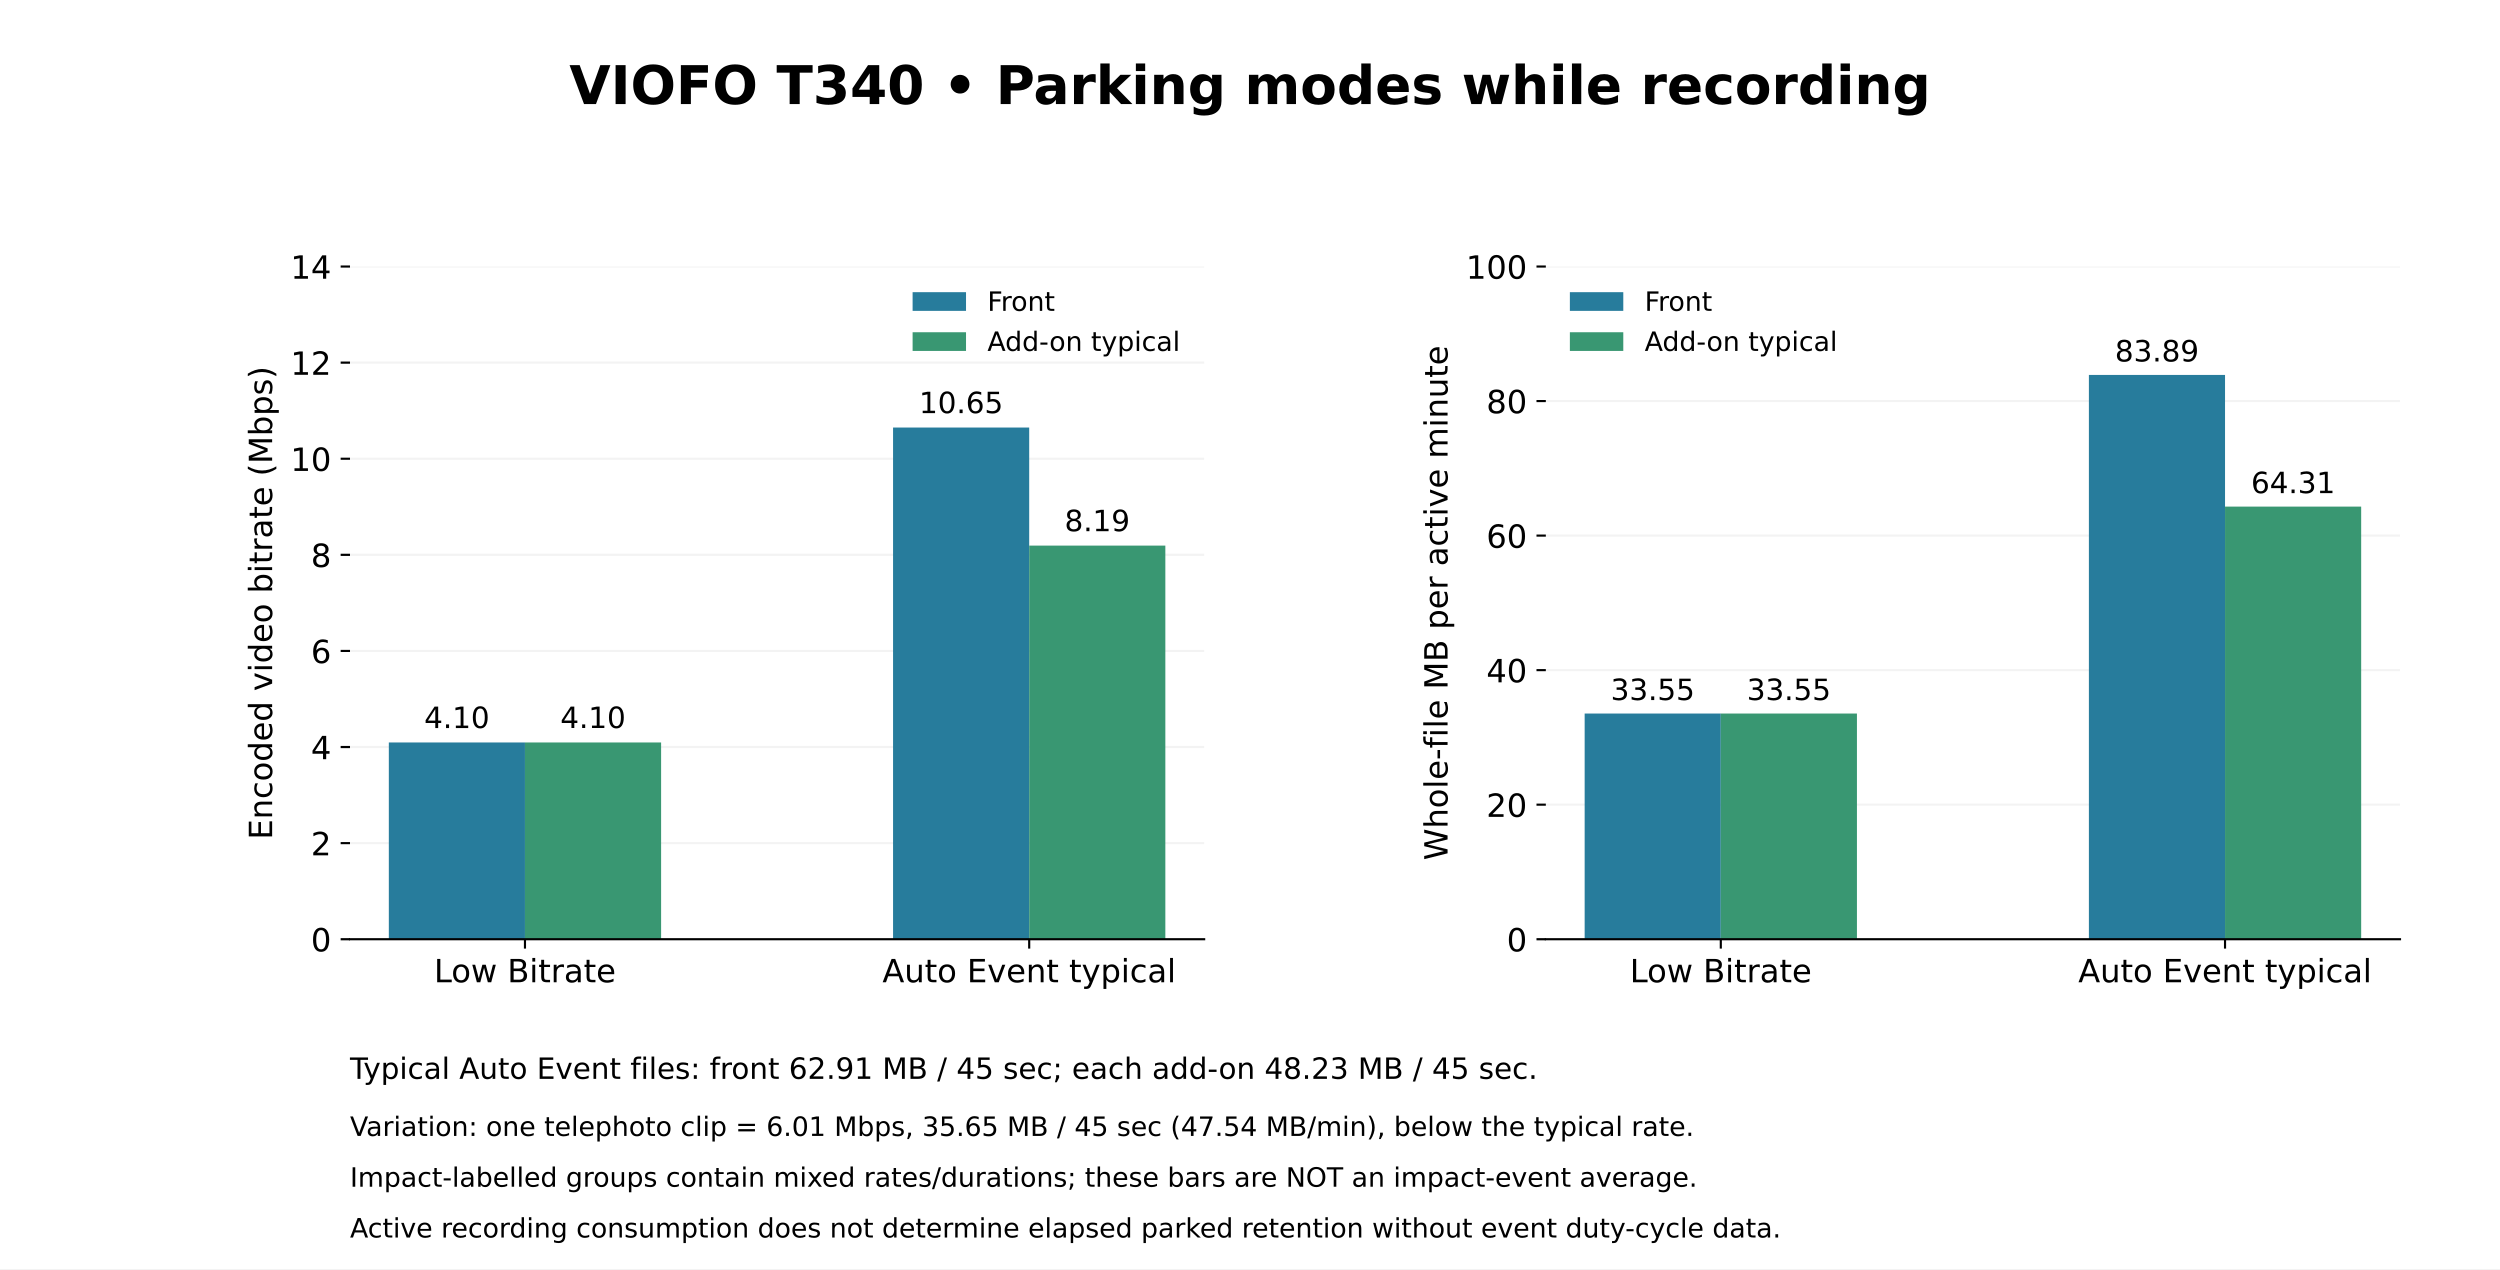
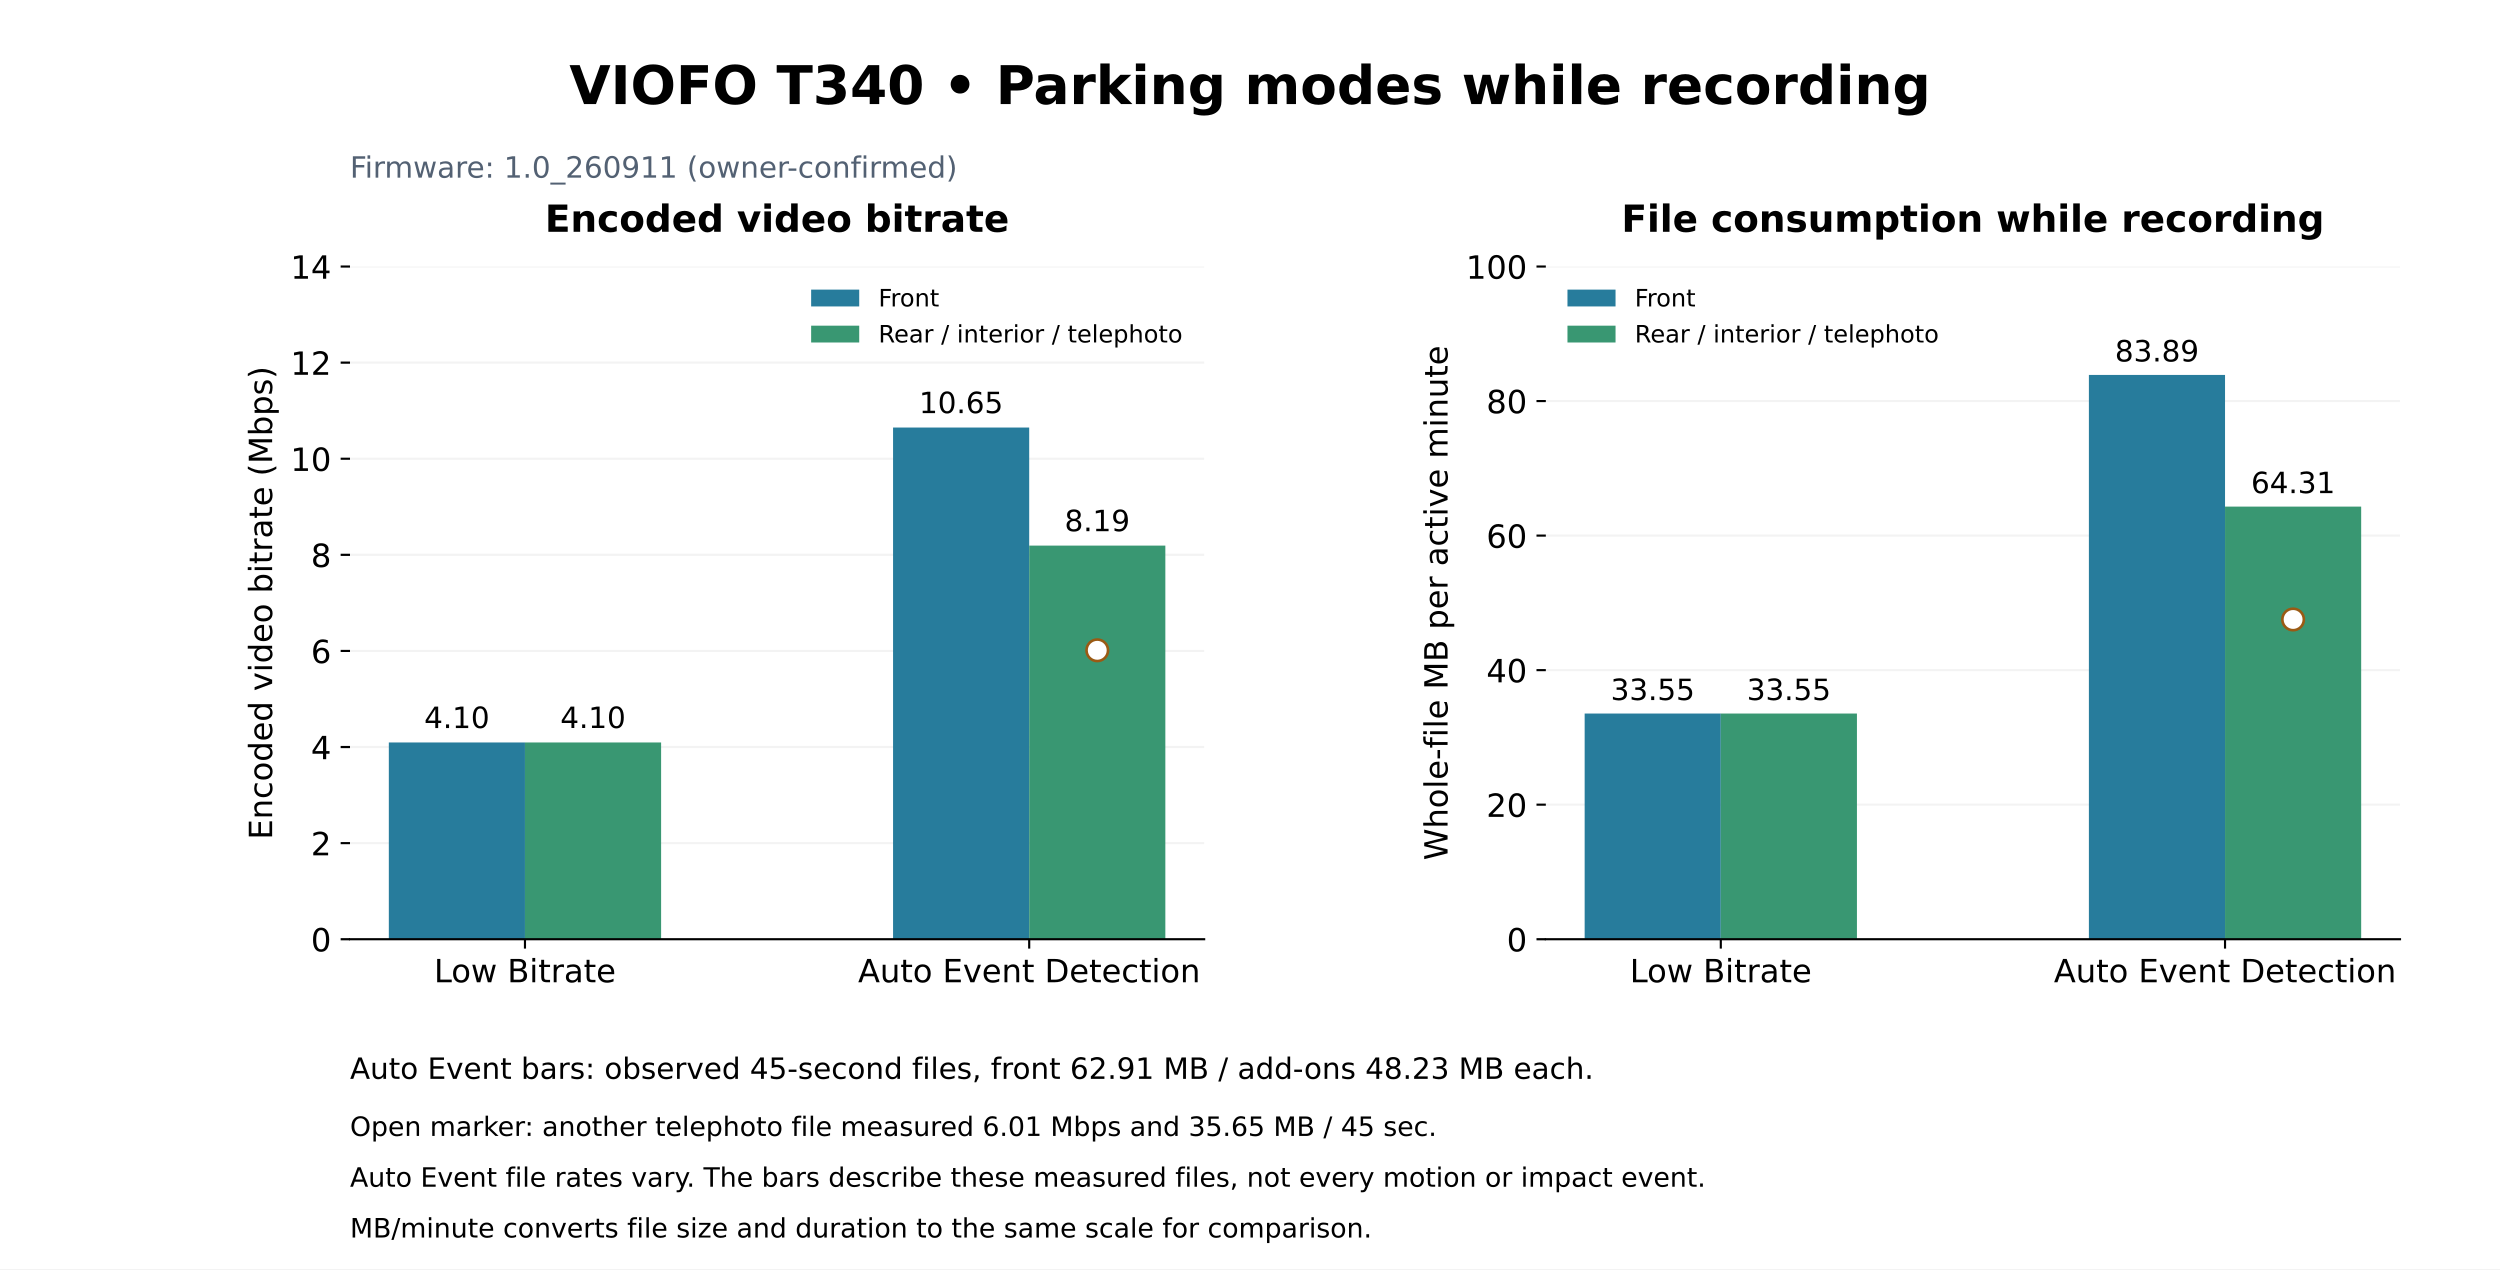
<svg xmlns="http://www.w3.org/2000/svg" xmlns:xlink="http://www.w3.org/1999/xlink" width="936pt" height="475.2pt" viewBox="0 0 936 475.2" version="1.1">
  <defs>
    <style type="text/css">*{stroke-linejoin: round; stroke-linecap: butt}</style>
  </defs>
  <g id="figure_1">
    <g id="patch_1">
-       <path d="M 0 475.2  L 936 475.2  L 936 0  L 0 0  z " style="fill: #ffffff" />
+       <path d="M 0 475.2 L 936 475.2 L 936 0 L 0 0 z " style="fill: #ffffff" />
    </g>
    <g id="axes_1">
      <g id="patch_2">
-         <path d="M 131.04 351.648  L 450.84 351.648  L 450.84 99.792  L 131.04 99.792  z " style="fill: #ffffff" />
+         <path d="M 131.04 351.648 L 450.84 351.648 L 450.84 99.792 L 131.04 99.792 z " style="fill: #ffffff" />
      </g>
      <g id="matplotlib.axis_1">
        <g id="xtick_1">
          <g id="line2d_1">
            <defs>
-               <path id="m43859977cb" d="M 0 0  L 0 3.5  " style="stroke: #000000; stroke-width: 0.8" />
+               <path id="m91cadd7d2e" d="M 0 0 L 0 3.5 " style="stroke: #000000; stroke-width: 0.8" />
            </defs>
            <g>
-               <use xlink:href="#m43859977cb" x="196.548" y="351.648" style="stroke: #000000; stroke-width: 0.8" />
+               <use xlink:href="#m91cadd7d2e" x="196.548" y="351.648" style="stroke: #000000; stroke-width: 0.8" />
            </g>
          </g>
          <g id="text_1">
            <text style="font-size: 12px; font-family: 'DejaVu Sans'; text-anchor: middle" x="196.548" y="367.766" transform="rotate(-0 196.548 367.7661)">Low Bitrate</text>
          </g>
        </g>
        <g id="xtick_2">
          <g id="line2d_2">
            <g>
-               <use xlink:href="#m43859977cb" x="385.332" y="351.648" style="stroke: #000000; stroke-width: 0.8" />
+               <use xlink:href="#m91cadd7d2e" x="385.332" y="351.648" style="stroke: #000000; stroke-width: 0.8" />
            </g>
          </g>
          <g id="text_2">
-             <text style="font-size: 12px; font-family: 'DejaVu Sans'; text-anchor: middle" x="385.332" y="367.766" transform="rotate(-0 385.332 367.7661)">Auto Event typical</text>
+             <text style="font-size: 12px; font-family: 'DejaVu Sans'; text-anchor: middle" x="385.332" y="367.766" transform="rotate(-0 385.332 367.7661)">Auto Event Detection</text>
          </g>
        </g>
      </g>
      <g id="matplotlib.axis_2">
        <g id="ytick_1">
          <g id="line2d_3">
-             <path d="M 131.04 351.648  L 450.84 351.648  " clip-path="url(#p9e65d5d195)" style="fill: none; stroke: #b0b0b0; stroke-opacity: 0.16; stroke-width: 0.8; stroke-linecap: square" />
+             <path d="M 131.04 351.648 L 450.84 351.648 " clip-path="url(#p10d1df04b7)" style="fill: none; stroke: #b0b0b0; stroke-opacity: 0.16; stroke-width: 0.8; stroke-linecap: square" />
          </g>
          <g id="line2d_4">
            <defs>
-               <path id="m47704578a9" d="M 0 0  L -3.5 0  " style="stroke: #000000; stroke-width: 0.8" />
+               <path id="m703a3f203e" d="M 0 0 L -3.5 0 " style="stroke: #000000; stroke-width: 0.8" />
            </defs>
            <g>
-               <use xlink:href="#m47704578a9" x="131.04" y="351.648" style="stroke: #000000; stroke-width: 0.8" />
+               <use xlink:href="#m703a3f203e" x="131.04" y="351.648" style="stroke: #000000; stroke-width: 0.8" />
            </g>
          </g>
          <g id="text_3">
            <text style="font-size: 12px; font-family: 'DejaVu Sans'; text-anchor: end" x="124.04" y="356.207" transform="rotate(-0 124.04 356.2066)">0</text>
          </g>
        </g>
        <g id="ytick_2">
          <g id="line2d_5">
-             <path d="M 131.04 315.669  L 450.84 315.669  " clip-path="url(#p9e65d5d195)" style="fill: none; stroke: #b0b0b0; stroke-opacity: 0.16; stroke-width: 0.8; stroke-linecap: square" />
+             <path d="M 131.04 315.669 L 450.84 315.669 " clip-path="url(#p10d1df04b7)" style="fill: none; stroke: #b0b0b0; stroke-opacity: 0.16; stroke-width: 0.8; stroke-linecap: square" />
          </g>
          <g id="line2d_6">
            <g>
-               <use xlink:href="#m47704578a9" x="131.04" y="315.669" style="stroke: #000000; stroke-width: 0.8" />
+               <use xlink:href="#m703a3f203e" x="131.04" y="315.669" style="stroke: #000000; stroke-width: 0.8" />
            </g>
          </g>
          <g id="text_4">
            <text style="font-size: 12px; font-family: 'DejaVu Sans'; text-anchor: end" x="124.04" y="320.227" transform="rotate(-0 124.04 320.2272)">2</text>
          </g>
        </g>
        <g id="ytick_3">
          <g id="line2d_7">
-             <path d="M 131.04 279.689  L 450.84 279.689  " clip-path="url(#p9e65d5d195)" style="fill: none; stroke: #b0b0b0; stroke-opacity: 0.16; stroke-width: 0.8; stroke-linecap: square" />
+             <path d="M 131.04 279.689 L 450.84 279.689 " clip-path="url(#p10d1df04b7)" style="fill: none; stroke: #b0b0b0; stroke-opacity: 0.16; stroke-width: 0.8; stroke-linecap: square" />
          </g>
          <g id="line2d_8">
            <g>
-               <use xlink:href="#m47704578a9" x="131.04" y="279.689" style="stroke: #000000; stroke-width: 0.8" />
+               <use xlink:href="#m703a3f203e" x="131.04" y="279.689" style="stroke: #000000; stroke-width: 0.8" />
            </g>
          </g>
          <g id="text_5">
            <text style="font-size: 12px; font-family: 'DejaVu Sans'; text-anchor: end" x="124.04" y="284.248" transform="rotate(-0 124.04 284.2477)">4</text>
          </g>
        </g>
        <g id="ytick_4">
          <g id="line2d_9">
-             <path d="M 131.04 243.71  L 450.84 243.71  " clip-path="url(#p9e65d5d195)" style="fill: none; stroke: #b0b0b0; stroke-opacity: 0.16; stroke-width: 0.8; stroke-linecap: square" />
+             <path d="M 131.04 243.71 L 450.84 243.71 " clip-path="url(#p10d1df04b7)" style="fill: none; stroke: #b0b0b0; stroke-opacity: 0.16; stroke-width: 0.8; stroke-linecap: square" />
          </g>
          <g id="line2d_10">
            <g>
-               <use xlink:href="#m47704578a9" x="131.04" y="243.71" style="stroke: #000000; stroke-width: 0.8" />
+               <use xlink:href="#m703a3f203e" x="131.04" y="243.71" style="stroke: #000000; stroke-width: 0.8" />
            </g>
          </g>
          <g id="text_6">
            <text style="font-size: 12px; font-family: 'DejaVu Sans'; text-anchor: end" x="124.04" y="248.268" transform="rotate(-0 124.04 248.2683)">6</text>
          </g>
        </g>
        <g id="ytick_5">
          <g id="line2d_11">
-             <path d="M 131.04 207.73  L 450.84 207.73  " clip-path="url(#p9e65d5d195)" style="fill: none; stroke: #b0b0b0; stroke-opacity: 0.16; stroke-width: 0.8; stroke-linecap: square" />
+             <path d="M 131.04 207.73 L 450.84 207.73 " clip-path="url(#p10d1df04b7)" style="fill: none; stroke: #b0b0b0; stroke-opacity: 0.16; stroke-width: 0.8; stroke-linecap: square" />
          </g>
          <g id="line2d_12">
            <g>
-               <use xlink:href="#m47704578a9" x="131.04" y="207.73" style="stroke: #000000; stroke-width: 0.8" />
+               <use xlink:href="#m703a3f203e" x="131.04" y="207.73" style="stroke: #000000; stroke-width: 0.8" />
            </g>
          </g>
          <g id="text_7">
            <text style="font-size: 12px; font-family: 'DejaVu Sans'; text-anchor: end" x="124.04" y="212.289" transform="rotate(-0 124.04 212.2889)">8</text>
          </g>
        </g>
        <g id="ytick_6">
          <g id="line2d_13">
-             <path d="M 131.04 171.751  L 450.84 171.751  " clip-path="url(#p9e65d5d195)" style="fill: none; stroke: #b0b0b0; stroke-opacity: 0.16; stroke-width: 0.8; stroke-linecap: square" />
+             <path d="M 131.04 171.751 L 450.84 171.751 " clip-path="url(#p10d1df04b7)" style="fill: none; stroke: #b0b0b0; stroke-opacity: 0.16; stroke-width: 0.8; stroke-linecap: square" />
          </g>
          <g id="line2d_14">
            <g>
-               <use xlink:href="#m47704578a9" x="131.04" y="171.751" style="stroke: #000000; stroke-width: 0.8" />
+               <use xlink:href="#m703a3f203e" x="131.04" y="171.751" style="stroke: #000000; stroke-width: 0.8" />
            </g>
          </g>
          <g id="text_8">
            <text style="font-size: 12px; font-family: 'DejaVu Sans'; text-anchor: end" x="124.04" y="176.309" transform="rotate(-0 124.04 176.3095)">10</text>
          </g>
        </g>
        <g id="ytick_7">
          <g id="line2d_15">
-             <path d="M 131.04 135.771  L 450.84 135.771  " clip-path="url(#p9e65d5d195)" style="fill: none; stroke: #b0b0b0; stroke-opacity: 0.16; stroke-width: 0.8; stroke-linecap: square" />
+             <path d="M 131.04 135.771 L 450.84 135.771 " clip-path="url(#p10d1df04b7)" style="fill: none; stroke: #b0b0b0; stroke-opacity: 0.16; stroke-width: 0.8; stroke-linecap: square" />
          </g>
          <g id="line2d_16">
            <g>
-               <use xlink:href="#m47704578a9" x="131.04" y="135.771" style="stroke: #000000; stroke-width: 0.8" />
+               <use xlink:href="#m703a3f203e" x="131.04" y="135.771" style="stroke: #000000; stroke-width: 0.8" />
            </g>
          </g>
          <g id="text_9">
            <text style="font-size: 12px; font-family: 'DejaVu Sans'; text-anchor: end" x="124.04" y="140.33" transform="rotate(-0 124.04 140.33)">12</text>
          </g>
        </g>
        <g id="ytick_8">
          <g id="line2d_17">
-             <path d="M 131.04 99.792  L 450.84 99.792  " clip-path="url(#p9e65d5d195)" style="fill: none; stroke: #b0b0b0; stroke-opacity: 0.16; stroke-width: 0.8; stroke-linecap: square" />
+             <path d="M 131.04 99.792 L 450.84 99.792 " clip-path="url(#p10d1df04b7)" style="fill: none; stroke: #b0b0b0; stroke-opacity: 0.16; stroke-width: 0.8; stroke-linecap: square" />
          </g>
          <g id="line2d_18">
            <g>
-               <use xlink:href="#m47704578a9" x="131.04" y="99.792" style="stroke: #000000; stroke-width: 0.8" />
+               <use xlink:href="#m703a3f203e" x="131.04" y="99.792" style="stroke: #000000; stroke-width: 0.8" />
            </g>
          </g>
          <g id="text_10">
            <text style="font-size: 12px; font-family: 'DejaVu Sans'; text-anchor: end" x="124.04" y="104.351" transform="rotate(-0 124.04 104.3506)">14</text>
          </g>
        </g>
        <g id="text_11">
          <text style="font-size: 12px; font-family: 'DejaVu Sans'; text-anchor: middle" x="101.887" y="225.72" transform="rotate(-90 101.8872 225.72)">Encoded video bitrate (Mbps)</text>
        </g>
      </g>
      <g id="patch_3">
-         <path d="M 145.576 351.648  L 196.548 351.648  L 196.548 277.976  L 145.576 277.976  z " clip-path="url(#p9e65d5d195)" style="fill: #277c9c" />
+         <path d="M 145.576 351.648 L 196.548 351.648 L 196.548 277.976 L 145.576 277.976 z " clip-path="url(#p10d1df04b7)" style="fill: #277c9c" />
      </g>
      <g id="patch_4">
-         <path d="M 334.36 351.648  L 385.332 351.648  L 385.332 160.08  L 334.36 160.08  z " clip-path="url(#p9e65d5d195)" style="fill: #277c9c" />
+         <path d="M 334.36 351.648 L 385.332 351.648 L 385.332 160.08 L 334.36 160.08 z " clip-path="url(#p10d1df04b7)" style="fill: #277c9c" />
      </g>
      <g id="patch_5">
-         <path d="M 196.548 351.648  L 247.52 351.648  L 247.52 277.972  L 196.548 277.972  z " clip-path="url(#p9e65d5d195)" style="fill: #399772" />
+         <path d="M 196.548 351.648 L 247.52 351.648 L 247.52 277.972 L 196.548 277.972 z " clip-path="url(#p10d1df04b7)" style="fill: #399772" />
      </g>
      <g id="patch_6">
-         <path d="M 385.332 351.648  L 436.304 351.648  L 436.304 204.281  L 385.332 204.281  z " clip-path="url(#p9e65d5d195)" style="fill: #399772" />
+         <path d="M 385.332 351.648 L 436.304 351.648 L 436.304 204.281 L 385.332 204.281 z " clip-path="url(#p10d1df04b7)" style="fill: #399772" />
      </g>
      <g id="patch_7">
-         <path d="M 131.04 351.648  L 450.84 351.648  " style="fill: none; stroke: #000000; stroke-width: 0.8; stroke-linejoin: miter; stroke-linecap: square" />
+         <path d="M 131.04 351.648 L 450.84 351.648 " style="fill: none; stroke: #000000; stroke-width: 0.8; stroke-linejoin: miter; stroke-linecap: square" />
      </g>
      <g id="text_12">
        <text style="font-size: 11px; font-family: 'DejaVu Sans'; text-anchor: middle" x="171.062" y="272.579" transform="rotate(-0 171.0622 272.5795)">4.10</text>
      </g>
      <g id="text_13">
        <text style="font-size: 11px; font-family: 'DejaVu Sans'; text-anchor: middle" x="359.846" y="154.683" transform="rotate(-0 359.8461 154.6829)">10.65</text>
      </g>
      <g id="text_14">
        <text style="font-size: 11px; font-family: 'DejaVu Sans'; text-anchor: middle" x="222.034" y="272.575" transform="rotate(-0 222.0339 272.5748)">4.10</text>
      </g>
      <g id="text_15">
        <text style="font-size: 11px; font-family: 'DejaVu Sans'; text-anchor: middle" x="410.818" y="198.884" transform="rotate(-0 410.8178 198.8843)">8.19</text>
      </g>
+       <g id="text_16">
+         <text style="font-weight: 700; font-size: 14px; font-family: 'DejaVu Sans'; text-anchor: middle" x="290.94" y="86.792" transform="rotate(-0 290.94 86.792)">Encoded video bitrate</text>
+       </g>
+       <g id="PathCollection_1">
+         <defs>
+           <path id="mdb74fa5a9d" d="M 0 4.031 C 1.069 4.031 2.094 3.606 2.85 2.85 C 3.606 2.094 4.031 1.069 4.031 0 C 4.031 -1.069 3.606 -2.094 2.85 -2.85 C 2.094 -3.606 1.069 -4.031 0 -4.031 C -1.069 -4.031 -2.094 -3.606 -2.85 -2.85 C -3.606 -2.094 -4.031 -1.069 -4.031 0 C -4.031 1.069 -3.606 2.094 -2.85 2.85 C -2.094 3.606 -1.069 4.031 0 4.031 z " style="stroke: #9a5a14" />
+         </defs>
+         <g clip-path="url(#p10d1df04b7)">
+           <use xlink:href="#mdb74fa5a9d" x="410.818" y="243.472" style="fill: #ffffff; stroke: #9a5a14" />
+         </g>
+       </g>
      <g id="legend_1">
        <g id="patch_8">
-           <path d="M 341.679 116.39  L 361.679 116.39  L 361.679 109.39  L 341.679 109.39  z " style="fill: #277c9c" />
-         </g>
-         <g id="text_16">
-           <text style="font-size: 10px; font-family: 'DejaVu Sans'; text-anchor: start" x="369.679" y="116.39" transform="rotate(-0 369.6791 116.3904)">Front</text>
+           <path d="M 303.691 114.731 L 321.691 114.731 L 321.691 108.431 L 303.691 108.431 z " style="fill: #277c9c" />
+         </g>
+         <g id="text_17">
+           <text style="font-size: 9px; font-family: 'DejaVu Sans'; text-anchor: start" x="328.891" y="114.731" transform="rotate(-0 328.8914 114.7306)">Front</text>
        </g>
        <g id="patch_9">
-           <path d="M 341.679 131.391  L 361.679 131.391  L 361.679 124.391  L 341.679 124.391  z " style="fill: #399772" />
-         </g>
-         <g id="text_17">
-           <text style="font-size: 10px; font-family: 'DejaVu Sans'; text-anchor: start" x="369.679" y="131.391" transform="rotate(-0 369.6791 131.3912)">Add-on typical</text>
+           <path d="M 303.691 128.231 L 321.691 128.231 L 321.691 121.931 L 303.691 121.931 z " style="fill: #399772" />
+         </g>
+         <g id="text_18">
+           <text style="font-size: 9px; font-family: 'DejaVu Sans'; text-anchor: start" x="328.891" y="128.231" transform="rotate(-0 328.8914 128.2313)">Rear / interior / telephoto</text>
        </g>
      </g>
    </g>
    <g id="axes_2">
      <g id="patch_10">
-         <path d="M 578.76 351.648  L 898.56 351.648  L 898.56 99.792  L 578.76 99.792  z " style="fill: #ffffff" />
+         <path d="M 578.76 351.648 L 898.56 351.648 L 898.56 99.792 L 578.76 99.792 z " style="fill: #ffffff" />
      </g>
      <g id="matplotlib.axis_3">
        <g id="xtick_3">
          <g id="line2d_19">
            <g>
-               <use xlink:href="#m43859977cb" x="644.268" y="351.648" style="stroke: #000000; stroke-width: 0.8" />
-             </g>
-           </g>
-           <g id="text_18">
+               <use xlink:href="#m91cadd7d2e" x="644.268" y="351.648" style="stroke: #000000; stroke-width: 0.8" />
+             </g>
+           </g>
+           <g id="text_19">
            <text style="font-size: 12px; font-family: 'DejaVu Sans'; text-anchor: middle" x="644.268" y="367.766" transform="rotate(-0 644.268 367.7661)">Low Bitrate</text>
          </g>
        </g>
        <g id="xtick_4">
          <g id="line2d_20">
            <g>
-               <use xlink:href="#m43859977cb" x="833.052" y="351.648" style="stroke: #000000; stroke-width: 0.8" />
-             </g>
-           </g>
-           <g id="text_19">
-             <text style="font-size: 12px; font-family: 'DejaVu Sans'; text-anchor: middle" x="833.052" y="367.766" transform="rotate(-0 833.052 367.7661)">Auto Event typical</text>
+               <use xlink:href="#m91cadd7d2e" x="833.052" y="351.648" style="stroke: #000000; stroke-width: 0.8" />
+             </g>
+           </g>
+           <g id="text_20">
+             <text style="font-size: 12px; font-family: 'DejaVu Sans'; text-anchor: middle" x="833.052" y="367.766" transform="rotate(-0 833.052 367.7661)">Auto Event Detection</text>
          </g>
        </g>
      </g>
      <g id="matplotlib.axis_4">
        <g id="ytick_9">
          <g id="line2d_21">
-             <path d="M 578.76 351.648  L 898.56 351.648  " clip-path="url(#p40d7fc9e01)" style="fill: none; stroke: #b0b0b0; stroke-opacity: 0.16; stroke-width: 0.8; stroke-linecap: square" />
+             <path d="M 578.76 351.648 L 898.56 351.648 " clip-path="url(#pc216306437)" style="fill: none; stroke: #b0b0b0; stroke-opacity: 0.16; stroke-width: 0.8; stroke-linecap: square" />
          </g>
          <g id="line2d_22">
            <g>
-               <use xlink:href="#m47704578a9" x="578.76" y="351.648" style="stroke: #000000; stroke-width: 0.8" />
-             </g>
-           </g>
-           <g id="text_20">
+               <use xlink:href="#m703a3f203e" x="578.76" y="351.648" style="stroke: #000000; stroke-width: 0.8" />
+             </g>
+           </g>
+           <g id="text_21">
            <text style="font-size: 12px; font-family: 'DejaVu Sans'; text-anchor: end" x="571.76" y="356.207" transform="rotate(-0 571.76 356.2066)">0</text>
          </g>
        </g>
        <g id="ytick_10">
          <g id="line2d_23">
-             <path d="M 578.76 301.277  L 898.56 301.277  " clip-path="url(#p40d7fc9e01)" style="fill: none; stroke: #b0b0b0; stroke-opacity: 0.16; stroke-width: 0.8; stroke-linecap: square" />
+             <path d="M 578.76 301.277 L 898.56 301.277 " clip-path="url(#pc216306437)" style="fill: none; stroke: #b0b0b0; stroke-opacity: 0.16; stroke-width: 0.8; stroke-linecap: square" />
          </g>
          <g id="line2d_24">
            <g>
-               <use xlink:href="#m47704578a9" x="578.76" y="301.277" style="stroke: #000000; stroke-width: 0.8" />
-             </g>
-           </g>
-           <g id="text_21">
+               <use xlink:href="#m703a3f203e" x="578.76" y="301.277" style="stroke: #000000; stroke-width: 0.8" />
+             </g>
+           </g>
+           <g id="text_22">
            <text style="font-size: 12px; font-family: 'DejaVu Sans'; text-anchor: end" x="571.76" y="305.835" transform="rotate(-0 571.76 305.8354)">20</text>
          </g>
        </g>
        <g id="ytick_11">
          <g id="line2d_25">
-             <path d="M 578.76 250.906  L 898.56 250.906  " clip-path="url(#p40d7fc9e01)" style="fill: none; stroke: #b0b0b0; stroke-opacity: 0.16; stroke-width: 0.8; stroke-linecap: square" />
+             <path d="M 578.76 250.906 L 898.56 250.906 " clip-path="url(#pc216306437)" style="fill: none; stroke: #b0b0b0; stroke-opacity: 0.16; stroke-width: 0.8; stroke-linecap: square" />
          </g>
          <g id="line2d_26">
            <g>
-               <use xlink:href="#m47704578a9" x="578.76" y="250.906" style="stroke: #000000; stroke-width: 0.8" />
-             </g>
-           </g>
-           <g id="text_22">
+               <use xlink:href="#m703a3f203e" x="578.76" y="250.906" style="stroke: #000000; stroke-width: 0.8" />
+             </g>
+           </g>
+           <g id="text_23">
            <text style="font-size: 12px; font-family: 'DejaVu Sans'; text-anchor: end" x="571.76" y="255.464" transform="rotate(-0 571.76 255.4642)">40</text>
          </g>
        </g>
        <g id="ytick_12">
          <g id="line2d_27">
-             <path d="M 578.76 200.534  L 898.56 200.534  " clip-path="url(#p40d7fc9e01)" style="fill: none; stroke: #b0b0b0; stroke-opacity: 0.16; stroke-width: 0.8; stroke-linecap: square" />
+             <path d="M 578.76 200.534 L 898.56 200.534 " clip-path="url(#pc216306437)" style="fill: none; stroke: #b0b0b0; stroke-opacity: 0.16; stroke-width: 0.8; stroke-linecap: square" />
          </g>
          <g id="line2d_28">
            <g>
-               <use xlink:href="#m47704578a9" x="578.76" y="200.534" style="stroke: #000000; stroke-width: 0.8" />
-             </g>
-           </g>
-           <g id="text_23">
+               <use xlink:href="#m703a3f203e" x="578.76" y="200.534" style="stroke: #000000; stroke-width: 0.8" />
+             </g>
+           </g>
+           <g id="text_24">
            <text style="font-size: 12px; font-family: 'DejaVu Sans'; text-anchor: end" x="571.76" y="205.093" transform="rotate(-0 571.76 205.093)">60</text>
          </g>
        </g>
        <g id="ytick_13">
          <g id="line2d_29">
-             <path d="M 578.76 150.163  L 898.56 150.163  " clip-path="url(#p40d7fc9e01)" style="fill: none; stroke: #b0b0b0; stroke-opacity: 0.16; stroke-width: 0.8; stroke-linecap: square" />
+             <path d="M 578.76 150.163 L 898.56 150.163 " clip-path="url(#pc216306437)" style="fill: none; stroke: #b0b0b0; stroke-opacity: 0.16; stroke-width: 0.8; stroke-linecap: square" />
          </g>
          <g id="line2d_30">
            <g>
-               <use xlink:href="#m47704578a9" x="578.76" y="150.163" style="stroke: #000000; stroke-width: 0.8" />
-             </g>
-           </g>
-           <g id="text_24">
+               <use xlink:href="#m703a3f203e" x="578.76" y="150.163" style="stroke: #000000; stroke-width: 0.8" />
+             </g>
+           </g>
+           <g id="text_25">
            <text style="font-size: 12px; font-family: 'DejaVu Sans'; text-anchor: end" x="571.76" y="154.722" transform="rotate(-0 571.76 154.7218)">80</text>
          </g>
        </g>
        <g id="ytick_14">
          <g id="line2d_31">
-             <path d="M 578.76 99.792  L 898.56 99.792  " clip-path="url(#p40d7fc9e01)" style="fill: none; stroke: #b0b0b0; stroke-opacity: 0.16; stroke-width: 0.8; stroke-linecap: square" />
+             <path d="M 578.76 99.792 L 898.56 99.792 " clip-path="url(#pc216306437)" style="fill: none; stroke: #b0b0b0; stroke-opacity: 0.16; stroke-width: 0.8; stroke-linecap: square" />
          </g>
          <g id="line2d_32">
            <g>
-               <use xlink:href="#m47704578a9" x="578.76" y="99.792" style="stroke: #000000; stroke-width: 0.8" />
-             </g>
-           </g>
-           <g id="text_25">
+               <use xlink:href="#m703a3f203e" x="578.76" y="99.792" style="stroke: #000000; stroke-width: 0.8" />
+             </g>
+           </g>
+           <g id="text_26">
            <text style="font-size: 12px; font-family: 'DejaVu Sans'; text-anchor: end" x="571.76" y="104.351" transform="rotate(-0 571.76 104.3506)">100</text>
          </g>
        </g>
-         <g id="text_26">
+         <g id="text_27">
          <text style="font-size: 12px; font-family: 'DejaVu Sans'; text-anchor: middle" x="541.972" y="225.72" transform="rotate(-90 541.9722 225.72)">Whole-file MB per active minute</text>
        </g>
      </g>
      <g id="patch_11">
-         <path d="M 593.296 351.648  L 644.268 351.648  L 644.268 267.139  L 593.296 267.139  z " clip-path="url(#p40d7fc9e01)" style="fill: #277c9c" />
+         <path d="M 593.296 351.648 L 644.268 351.648 L 644.268 267.139 L 593.296 267.139 z " clip-path="url(#pc216306437)" style="fill: #277c9c" />
      </g>
      <g id="patch_12">
-         <path d="M 782.08 351.648  L 833.052 351.648  L 833.052 140.376  L 782.08 140.376  z " clip-path="url(#p40d7fc9e01)" style="fill: #277c9c" />
+         <path d="M 782.08 351.648 L 833.052 351.648 L 833.052 140.376 L 782.08 140.376 z " clip-path="url(#pc216306437)" style="fill: #277c9c" />
      </g>
      <g id="patch_13">
-         <path d="M 644.268 351.648  L 695.24 351.648  L 695.24 267.139  L 644.268 267.139  z " clip-path="url(#p40d7fc9e01)" style="fill: #399772" />
+         <path d="M 644.268 351.648 L 695.24 351.648 L 695.24 267.139 L 644.268 267.139 z " clip-path="url(#pc216306437)" style="fill: #399772" />
      </g>
      <g id="patch_14">
-         <path d="M 833.052 351.648  L 884.024 351.648  L 884.024 189.673  L 833.052 189.673  z " clip-path="url(#p40d7fc9e01)" style="fill: #399772" />
+         <path d="M 833.052 351.648 L 884.024 351.648 L 884.024 189.673 L 833.052 189.673 z " clip-path="url(#pc216306437)" style="fill: #399772" />
      </g>
      <g id="patch_15">
-         <path d="M 578.76 351.648  L 898.56 351.648  " style="fill: none; stroke: #000000; stroke-width: 0.8; stroke-linejoin: miter; stroke-linecap: square" />
-       </g>
-       <g id="text_27">
+         <path d="M 578.76 351.648 L 898.56 351.648 " style="fill: none; stroke: #000000; stroke-width: 0.8; stroke-linejoin: miter; stroke-linecap: square" />
+       </g>
+       <g id="text_28">
        <text style="font-size: 11px; font-family: 'DejaVu Sans'; text-anchor: middle" x="618.782" y="262.102" transform="rotate(-0 618.7822 262.102)">33.55</text>
      </g>
-       <g id="text_28">
+       <g id="text_29">
        <text style="font-size: 11px; font-family: 'DejaVu Sans'; text-anchor: middle" x="807.566" y="135.339" transform="rotate(-0 807.5661 135.3388)">83.89</text>
      </g>
-       <g id="text_29">
+       <g id="text_30">
        <text style="font-size: 11px; font-family: 'DejaVu Sans'; text-anchor: middle" x="669.754" y="262.102" transform="rotate(-0 669.7539 262.102)">33.55</text>
      </g>
-       <g id="text_30">
+       <g id="text_31">
        <text style="font-size: 11px; font-family: 'DejaVu Sans'; text-anchor: middle" x="858.538" y="184.636" transform="rotate(-0 858.5378 184.6356)">64.31</text>
+       </g>
+       <g id="text_32">
+         <text style="font-weight: 700; font-size: 14px; font-family: 'DejaVu Sans'; text-anchor: middle" x="738.66" y="86.792" transform="rotate(-0 738.66 86.792)">File consumption while recording</text>
+       </g>
+       <g id="PathCollection_2">
+         <g clip-path="url(#pc216306437)">
+           <use xlink:href="#mdb74fa5a9d" x="858.538" y="231.927" style="fill: #ffffff; stroke: #9a5a14" />
+         </g>
      </g>
      <g id="legend_2">
        <g id="patch_16">
-           <path d="M 587.76 116.39  L 607.76 116.39  L 607.76 109.39  L 587.76 109.39  z " style="fill: #277c9c" />
-         </g>
-         <g id="text_31">
-           <text style="font-size: 10px; font-family: 'DejaVu Sans'; text-anchor: start" x="615.76" y="116.39" transform="rotate(-0 615.76 116.3904)">Front</text>
+           <path d="M 586.86 114.731 L 604.86 114.731 L 604.86 108.431 L 586.86 108.431 z " style="fill: #277c9c" />
+         </g>
+         <g id="text_33">
+           <text style="font-size: 9px; font-family: 'DejaVu Sans'; text-anchor: start" x="612.06" y="114.731" transform="rotate(-0 612.06 114.7306)">Front</text>
        </g>
        <g id="patch_17">
-           <path d="M 587.76 131.391  L 607.76 131.391  L 607.76 124.391  L 587.76 124.391  z " style="fill: #399772" />
-         </g>
-         <g id="text_32">
-           <text style="font-size: 10px; font-family: 'DejaVu Sans'; text-anchor: start" x="615.76" y="131.391" transform="rotate(-0 615.76 131.3912)">Add-on typical</text>
-         </g>
-       </g>
-     </g>
-     <g id="text_33">
+           <path d="M 586.86 128.231 L 604.86 128.231 L 604.86 121.931 L 586.86 121.931 z " style="fill: #399772" />
+         </g>
+         <g id="text_34">
+           <text style="font-size: 9px; font-family: 'DejaVu Sans'; text-anchor: start" x="612.06" y="128.231" transform="rotate(-0 612.06 128.2313)">Rear / interior / telephoto</text>
+         </g>
+       </g>
+     </g>
+     <g id="text_35">
      <text style="font-weight: 700; font-size: 20px; font-family: 'DejaVu Sans'; text-anchor: middle" x="468" y="38.957" transform="rotate(-0 468 38.95687)">VIOFO T340 • Parking modes while recording</text>
    </g>
-     <g id="text_34">
-       <text style="font-size: 11px; font-family: 'DejaVu Sans'; text-anchor: start" x="131.04" y="403.92" transform="rotate(-0 131.04 403.92)">Typical Auto Event files: front 62.91 MB / 45 sec; each add-on 48.23 MB / 45 sec.</text>
-     </g>
-     <g id="text_35">
-       <text style="font-size: 10px; font-family: 'DejaVu Sans'; text-anchor: start" x="131.04" y="425.304" transform="rotate(-0 131.04 425.304)">Variation: one telephoto clip = 6.01 Mbps, 35.65 MB / 45 sec (47.54 MB/min), below the typical rate.</text>
-     </g>
    <g id="text_36">
-       <text style="font-size: 10px; font-family: 'DejaVu Sans'; text-anchor: start" x="131.04" y="444.312" transform="rotate(-0 131.04 444.312)">Impact-labelled groups contain mixed rates/durations; these bars are NOT an impact-event average.</text>
+       <text style="font-size: 11px; font-family: 'DejaVu Sans'; text-anchor: start; fill: #536173" x="131.04" y="66.528" transform="rotate(-0 131.04 66.528)">Firmware: 1.0_260911 (owner-confirmed)</text>
    </g>
    <g id="text_37">
-       <text style="font-size: 10px; font-family: 'DejaVu Sans'; text-anchor: start" x="131.04" y="463.32" transform="rotate(-0 131.04 463.32)">Active recording consumption does not determine elapsed parked retention without event duty-cycle data.</text>
+       <text style="font-size: 11px; font-family: 'DejaVu Sans'; text-anchor: start" x="131.04" y="403.92" transform="rotate(-0 131.04 403.92)">Auto Event bars: observed 45-second files, front 62.91 MB / add-ons 48.23 MB each.</text>
+     </g>
+     <g id="text_38">
+       <text style="font-size: 10px; font-family: 'DejaVu Sans'; text-anchor: start" x="131.04" y="425.304" transform="rotate(-0 131.04 425.304)">Open marker: another telephoto file measured 6.01 Mbps and 35.65 MB / 45 sec.</text>
+     </g>
+     <g id="text_39">
+       <text style="font-size: 10px; font-family: 'DejaVu Sans'; text-anchor: start" x="131.04" y="444.312" transform="rotate(-0 131.04 444.312)">Auto Event file rates vary. The bars describe these measured files, not every motion or impact event.</text>
+     </g>
+     <g id="text_40">
+       <text style="font-size: 10px; font-family: 'DejaVu Sans'; text-anchor: start" x="131.04" y="463.32" transform="rotate(-0 131.04 463.32)">MB/minute converts file size and duration to the same scale for comparison.</text>
    </g>
  </g>
  <defs>
-     <clipPath id="p9e65d5d195">
+     <clipPath id="p10d1df04b7">
      <rect x="131.04" y="99.792" width="319.8" height="251.856" />
    </clipPath>
-     <clipPath id="p40d7fc9e01">
+     <clipPath id="pc216306437">
      <rect x="578.76" y="99.792" width="319.8" height="251.856" />
    </clipPath>
  </defs>
</svg>
